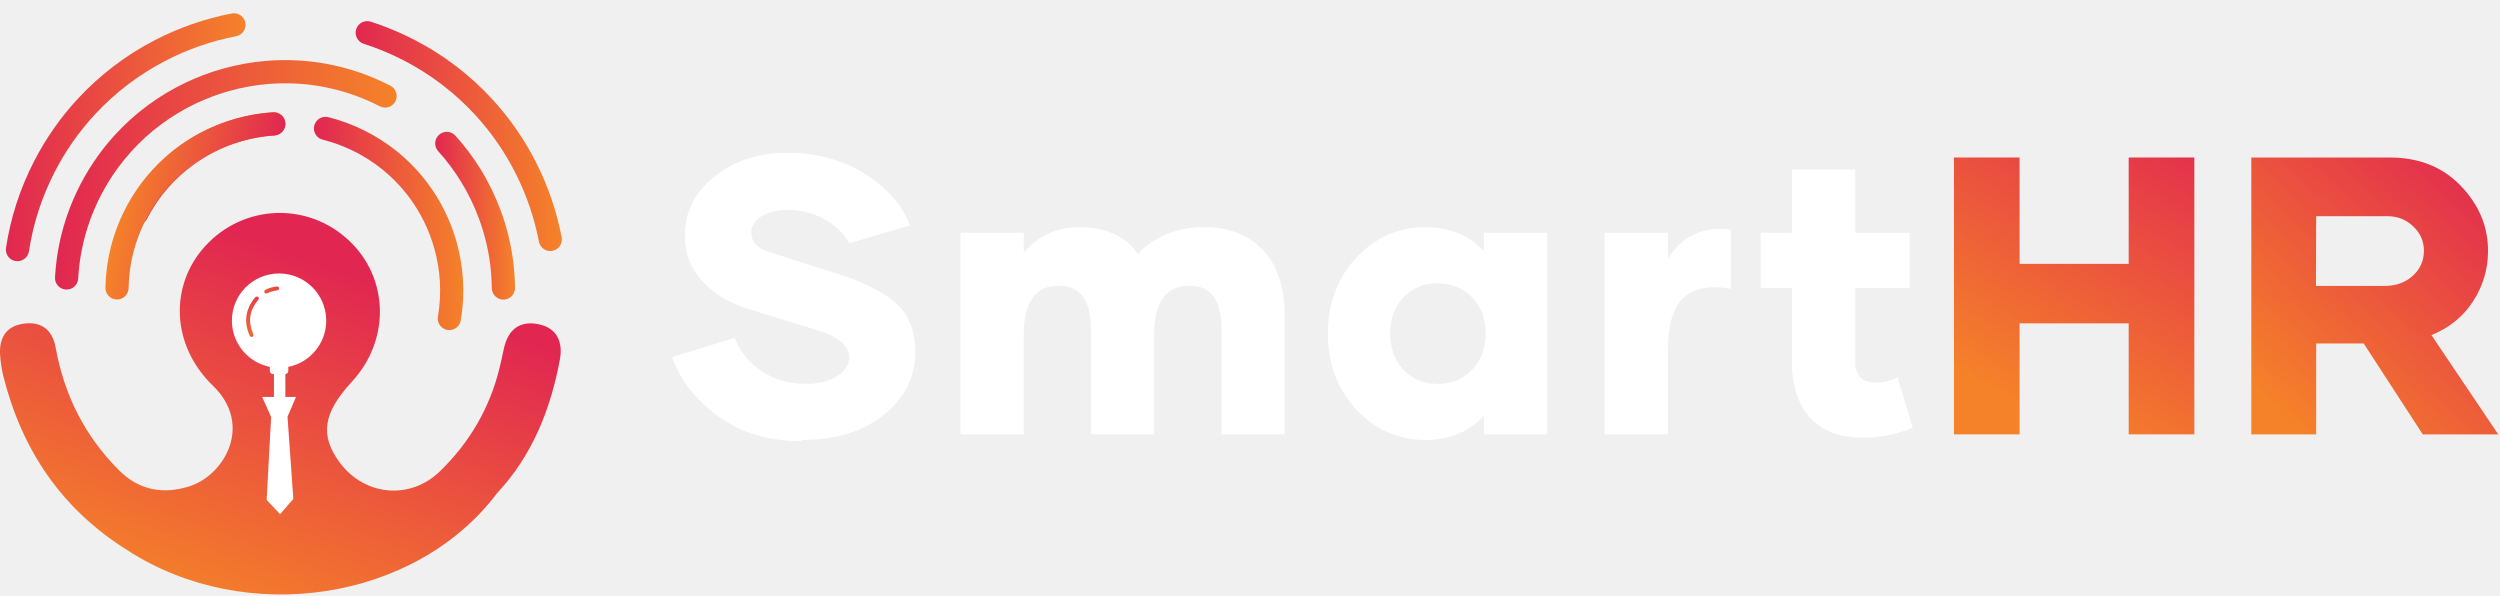
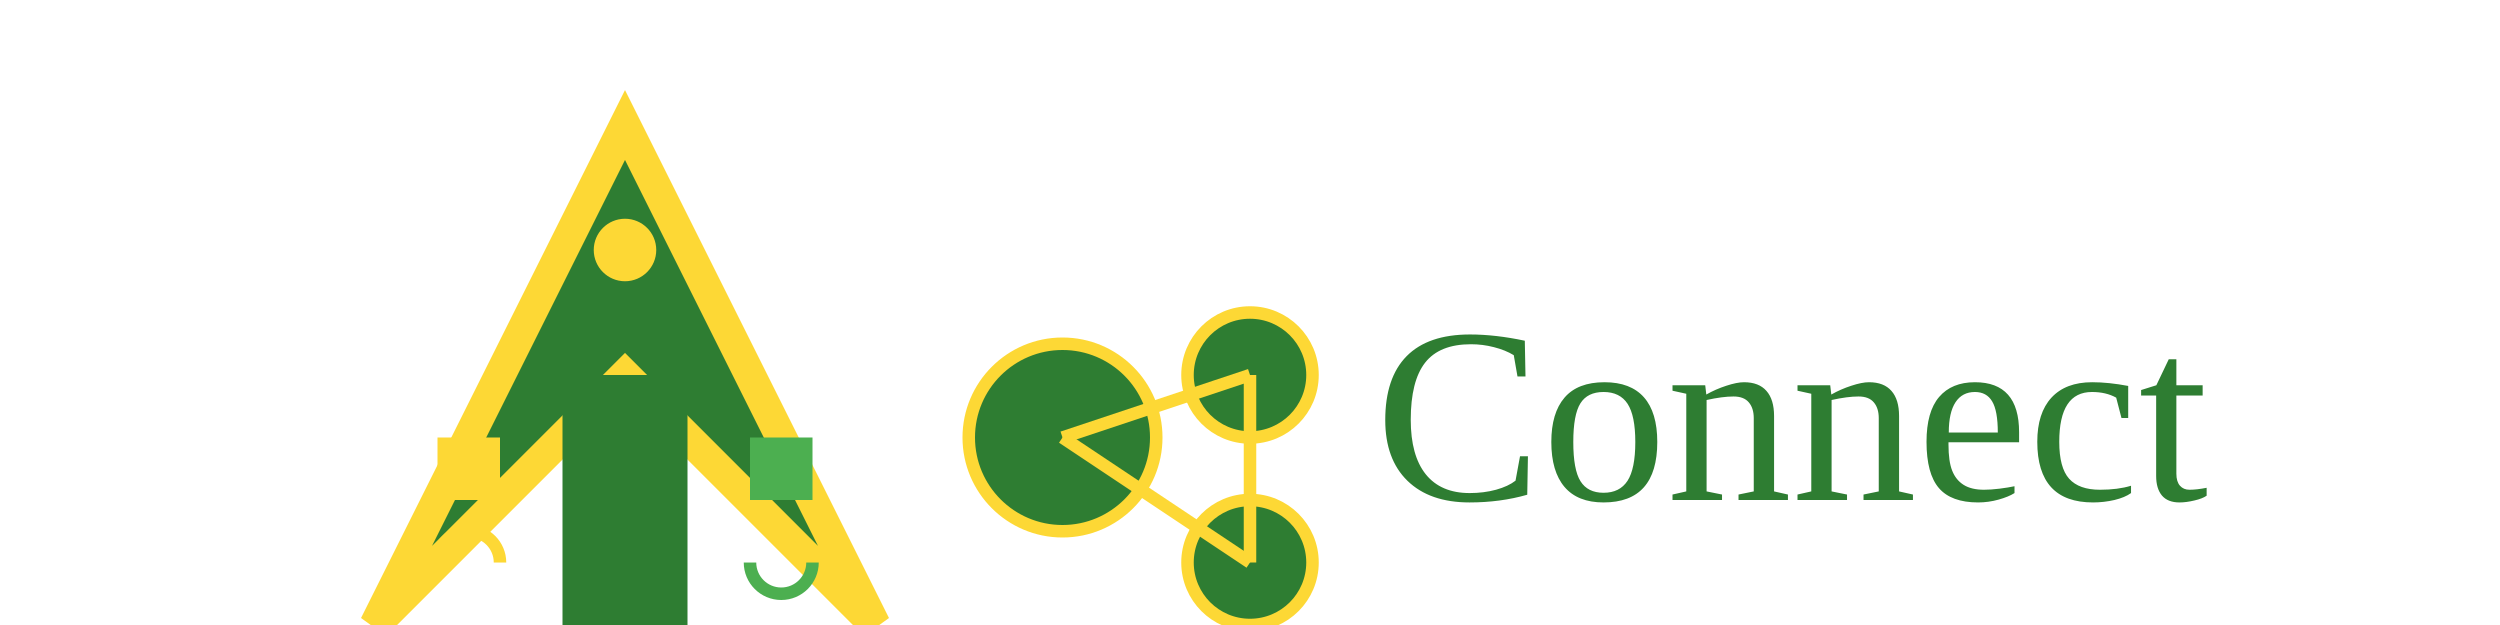
- <svg xmlns="http://www.w3.org/2000/svg" width="1339" height="319" viewBox="0 0 1339 319" fill="none">
-   <path d="M46.797 0.25C46.797 0.16 46.777 0.08 46.767 0C46.767 0.19 46.757 0.38 46.757 0.57C46.767 0.46 46.797 0.36 46.797 0.25Z" fill="url(#paint0_linear_4383_30350)" />
-   <path d="M288.537 173.67C278.177 171.53 272.037 176.68 269.847 186.82C269.117 190.2 268.407 193.6 267.587 196.96C262.307 218.58 251.447 237.11 235.557 252.49C219.587 267.94 195.317 265.59 182.077 247.88C171.187 233.31 172.957 221.26 188.447 204.47C209.137 182.05 208.377 148.85 186.727 128.66C164.557 107.99 130.317 109.41 109.867 131.86C90.647 152.96 91.667 184.98 114.047 206.59C135.767 227.57 120.207 254.73 101.087 260.59C87.437 264.77 74.587 262.68 63.867 252C45.447 233.65 34.377 211.61 29.797 186.13C28.017 176.23 21.727 171.9 12.107 173.45C2.757 174.96 -0.603 181.61 0.087 190.55C0.357 194 0.807 197.47 1.637 200.82C11.517 240.83 32.947 272.67 68.217 294.68C131.737 335.9 222.687 321.91 266.147 264.24C285.107 243.96 294.907 219.3 299.877 192.52C301.547 183.47 298.557 175.74 288.537 173.67Z" fill="url(#paint1_linear_4383_30350)" />
-   <path d="M291.897 133.76C290.267 132.92 289.017 131.36 288.647 129.41C286.237 116.89 282.117 104.75 276.417 93.34C270.637 81.79 263.307 71.12 254.617 61.66C243.627 49.68 230.677 39.8 216.117 32.29C209.257 28.75 202.087 25.78 194.787 23.44C191.527 22.38 189.727 18.9 190.767 15.63C191.817 12.36 195.307 10.57 198.577 11.61C206.527 14.16 214.337 17.4 221.807 21.25C237.667 29.43 251.787 40.2 263.767 53.26C273.237 63.58 281.227 75.2 287.517 87.79C293.727 100.21 298.207 113.42 300.837 127.06C301.487 130.43 299.277 133.68 295.917 134.33C294.487 134.62 293.087 134.38 291.897 133.76Z" fill="url(#paint2_linear_4383_30350)" />
-   <path d="M6.507 139.22C4.207 138.03 2.807 135.47 3.217 132.77C5.667 116.57 10.747 100.92 18.317 86.25C24.597 74.07 32.467 62.84 41.707 52.87C53.517 40.13 67.347 29.59 82.847 21.56C95.847 14.81 109.737 9.99 124.127 7.21C127.497 6.56 130.757 8.77 131.397 12.13C132.047 15.5 129.847 18.75 126.477 19.4C113.257 21.95 100.507 26.38 88.567 32.58C74.347 39.96 61.657 49.62 50.827 61.31C42.347 70.46 35.127 80.76 29.367 91.94C22.417 105.4 17.757 119.76 15.507 134.62C14.997 138.01 11.827 140.34 8.437 139.83C7.737 139.73 7.087 139.52 6.507 139.22Z" fill="url(#paint3_linear_4383_30350)" />
-   <path d="M70.247 120.03C67.197 118.46 66.007 114.71 67.577 111.66C71.037 104.94 75.287 98.66 80.187 92.99C84.957 87.47 90.367 82.5 96.287 78.2C103.947 72.64 112.387 68.25 121.357 65.16C129.387 62.39 137.747 60.69 146.207 60.11C149.627 59.88 152.587 62.46 152.827 65.88C153.057 69.3 150.477 72.26 147.057 72.5C139.687 73 132.407 74.48 125.417 76.89C117.597 79.59 110.257 83.41 103.587 88.25C98.447 91.98 93.737 96.31 89.597 101.1C85.337 106.03 81.647 111.5 78.627 117.35C77.037 120.41 73.297 121.6 70.247 120.03Z" fill="url(#paint4_linear_4383_30350)" />
-   <path d="M237.827 176.11C235.487 174.9 234.087 172.28 234.557 169.55C235.617 163.37 235.967 157.05 235.587 150.77C235.237 144.88 234.267 139.01 232.687 133.32C231.277 128.22 229.377 123.24 227.027 118.52C224.667 113.74 221.837 109.19 218.627 104.97C214.527 99.6 209.787 94.74 204.517 90.52C195.287 83.14 184.297 77.68 172.827 74.8C169.517 73.98 167.487 70.59 168.317 67.26C169.157 63.93 172.527 61.92 175.857 62.75C189.047 66.06 201.657 72.33 212.277 80.81C218.337 85.66 223.797 91.25 228.517 97.43C232.207 102.27 235.457 107.51 238.167 112.99C240.857 118.42 243.037 124.14 244.657 129.99C246.467 136.52 247.597 143.27 247.987 150.03C248.407 157.25 248.007 164.52 246.797 171.63C246.217 175.01 243.007 177.28 239.627 176.71C238.987 176.61 238.377 176.4 237.827 176.11Z" fill="url(#paint5_linear_4383_30350)" />
-   <path d="M209.087 45.89C198.267 40.31 186.747 36.37 174.867 34.19C164.337 32.26 153.567 31.72 142.847 32.58C134.907 33.22 126.987 34.64 119.317 36.79C112.487 38.7 105.787 41.22 99.397 44.27C92.277 47.66 85.467 51.75 79.147 56.42C72.617 61.24 66.557 66.73 61.117 72.74C58.187 75.98 55.397 79.42 52.817 82.97C49.157 88.01 45.837 93.4 42.967 98.98C37.847 108.91 34.097 119.45 31.837 130.3C30.617 136.14 29.847 142.11 29.497 148.09C29.477 148.44 29.467 148.79 29.447 149.14C29.597 152.5 32.377 155.16 35.767 155.1C39.107 155.05 41.777 152.37 41.887 149.07C41.887 148.97 41.917 148.87 41.917 148.76C41.917 148.74 41.907 148.72 41.907 148.7C42.227 143.36 42.917 138.04 44.007 132.83C46.037 123.08 49.407 113.6 54.017 104.67C56.607 99.65 59.587 94.8 62.887 90.27C65.207 87.08 67.717 83.99 70.347 81.08C75.237 75.68 80.687 70.75 86.557 66.42C92.237 62.22 98.367 58.55 104.777 55.49C110.537 52.75 116.567 50.48 122.707 48.76C129.617 46.82 136.737 45.55 143.887 44.97C153.527 44.19 163.207 44.68 172.667 46.42C183.347 48.38 193.697 51.92 203.437 56.94C206.487 58.51 210.227 57.32 211.807 54.27C213.337 51.21 212.137 47.46 209.087 45.89Z" fill="url(#paint6_linear_4383_30350)" />
-   <path d="M274.767 139.26C273.567 130.32 271.387 121.49 268.267 113.01C265.397 105.2 261.737 97.65 257.377 90.59C253.437 84.21 248.907 78.18 243.897 72.65C241.597 70.11 237.667 69.91 235.127 72.21C232.587 74.51 232.387 78.44 234.697 80.98C239.197 85.95 243.267 91.38 246.807 97.11C250.727 103.47 254.027 110.26 256.607 117.29C259.407 124.92 261.377 132.87 262.457 140.92C263.067 145.43 263.357 149.98 263.407 154.52L263.447 154.53C263.517 156.19 264.227 157.67 265.347 158.74C265.377 158.77 265.417 158.79 265.447 158.82C265.697 159.05 265.967 159.27 266.247 159.46C266.347 159.53 266.457 159.57 266.557 159.63C266.797 159.77 267.027 159.9 267.277 160.01C267.467 160.09 267.677 160.13 267.877 160.19C268.057 160.24 268.237 160.32 268.427 160.35C268.827 160.43 269.237 160.47 269.667 160.47C272.987 160.45 275.657 157.84 275.817 154.57C275.817 154.36 275.827 154.16 275.817 153.95C275.757 149.04 275.417 144.13 274.767 139.26Z" fill="url(#paint7_linear_4383_30350)" />
-   <path d="M64.437 160.16C66.957 159.41 68.817 157.09 68.867 154.31C68.967 148.04 69.787 141.77 71.317 135.66C72.747 129.94 74.787 124.35 77.387 119.04C79.717 114.29 82.507 109.75 85.677 105.53C88.877 101.27 92.497 97.31 96.437 93.77C101.457 89.24 107.017 85.34 112.967 82.17C123.407 76.62 135.217 73.29 147.017 72.57C150.427 72.38 153.047 69.42 152.837 65.99C152.627 62.57 149.687 59.96 146.257 60.17C132.687 60.99 119.127 64.82 107.137 71.2C100.287 74.85 93.887 79.33 88.117 84.54C83.597 88.62 79.437 93.16 75.757 98.06C72.117 102.9 68.917 108.12 66.247 113.57C63.257 119.66 60.917 126.08 59.277 132.65C57.527 139.67 56.577 146.88 56.467 154.1C56.407 157.53 59.147 160.35 62.577 160.41C63.207 160.43 63.837 160.34 64.437 160.16Z" fill="url(#paint8_linear_4383_30350)" />
-   <path d="M154.417 198.63V196.5C165.997 194.2 174.727 183.99 174.727 171.73C174.727 157.78 163.417 146.47 149.467 146.47C135.517 146.47 124.207 157.78 124.207 171.73C124.207 183.98 132.937 194.2 144.517 196.5V198.63C144.517 199.6 145.297 200.38 146.267 200.38H146.727V212.59H140.407L145.217 223.33L142.807 267.77L150.027 275.41L157.107 267.2L153.987 223.24L158.527 212.59H152.837V200.36C153.717 200.28 154.417 199.54 154.417 198.63Z" fill="white" />
-   <path d="M138.067 160.91C138.317 160.61 138.577 160.32 138.627 159.9C138.697 159.15 137.967 158.6 137.247 158.88C136.927 159 136.687 159.23 136.477 159.49C131.597 165.47 130.537 172.03 133.467 179.19C133.927 180.33 134.477 180.69 135.127 180.43C135.827 180.15 135.887 179.55 135.397 178.33C132.837 172 133.687 166.18 138.067 160.91Z" fill="url(#paint9_linear_4383_30350)" />
-   <path d="M147.987 153.47C146.137 153.72 144.347 154.18 142.657 154.96C142.297 155.12 141.947 155.29 141.727 155.63C141.497 155.98 141.467 156.36 141.677 156.73C141.877 157.07 142.187 157.22 142.647 157.2C142.787 157.15 142.997 157.11 143.187 157.02C144.827 156.25 146.547 155.79 148.337 155.53C149.037 155.43 149.547 155.13 149.497 154.33C149.447 153.69 148.857 153.35 147.987 153.47Z" fill="url(#paint10_linear_4383_30350)" />
-   <path d="M429.407 236.28C411.927 236.28 397.137 231.93 385.037 223.25C372.937 214.57 364.557 203.91 359.907 191.29L393.417 180.95C396.417 188.29 401.177 194.19 407.797 198.74C414.417 203.29 422.377 205.57 431.687 205.57C438.617 205.57 444.197 204.22 448.437 201.43C452.677 198.64 454.847 195.33 454.847 191.5C454.847 185.4 449.577 180.64 438.917 177.23L400.757 165.44C390.417 162.23 382.147 157.17 375.937 150.34C369.737 143.51 366.737 135.45 366.837 126.14C366.737 113.83 371.907 103.39 382.347 94.8C392.797 86.22 405.927 81.87 421.747 81.87C437.367 81.87 451.227 85.59 463.217 93.14C475.217 100.69 483.277 109.89 487.317 120.75L454.947 130.26C451.947 124.99 447.497 120.75 441.607 117.44C435.717 114.13 429.197 112.47 422.057 112.47C416.167 112.47 411.407 113.61 407.787 115.88C404.167 118.16 402.407 121.05 402.407 124.57C402.407 129.64 405.717 133.15 412.337 135.12L449.667 147.01C462.597 151.04 472.627 156.11 479.667 162.21C486.697 168.31 490.217 177.1 490.217 188.58C490.217 202.03 484.637 213.19 473.367 222.19C462.087 231.19 447.407 235.63 429.307 235.63L429.407 236.28Z" fill="white" />
-   <path d="M676.377 133.89C684.137 142.06 688.067 153.75 688.067 168.95V232.65H654.247V176.5C654.247 160.88 648.557 153.02 637.077 153.02C624.567 153.02 618.257 161.71 618.157 179.08V232.65H584.327V176.5C584.327 160.88 578.637 153.02 567.157 153.02C554.647 153.02 548.337 161.71 548.337 179.08V232.65H514.417V124.69H548.337V135.24C556.097 126.24 566.027 121.69 578.127 121.69C592.397 121.69 602.837 126.45 609.457 136.07C618.457 126.45 630.347 121.69 645.037 121.69C658.177 121.68 668.617 125.72 676.377 133.89Z" fill="white" />
-   <path d="M763.647 235.65C748.957 235.65 736.547 230.17 726.417 219.31C716.287 208.45 711.217 194.9 711.217 178.66C711.217 162.43 716.287 148.88 726.417 138.02C736.547 127.16 748.957 121.68 763.647 121.68C776.477 121.68 786.817 126.02 794.777 134.61V124.68H828.697V232.65H794.777V222.72C786.607 231.3 776.267 235.65 763.747 235.65H763.647ZM769.747 205.66C777.297 205.66 783.507 203.18 788.367 198.11C793.227 193.04 795.707 186.53 795.707 178.56C795.707 170.6 793.227 164.18 788.367 159.22C783.507 154.26 777.307 151.77 769.857 151.77C762.517 151.77 756.517 154.25 751.757 159.22C746.997 164.18 744.617 170.59 744.617 178.56C744.617 186.63 746.997 193.14 751.757 198.11C756.517 203.07 762.507 205.56 769.857 205.56L769.747 205.66Z" fill="white" />
-   <path d="M893.237 139.06C896.447 133.16 900.997 128.72 906.787 125.82C912.577 122.92 919.297 121.99 927.057 122.92V154.67C915.477 152.7 906.997 154.36 901.507 159.63C896.027 164.91 893.337 174.21 893.337 187.55V232.64H859.417V124.69H893.337V139.27L893.237 139.06Z" fill="white" />
-   <path d="M1024.49 229.14C1015.6 232.66 1006.81 234.41 998.007 234.41C985.287 234.41 975.777 230.79 969.367 223.55C962.957 216.31 959.747 206.39 959.747 193.67V154.27H942.997V124.69H959.747V90.77H993.667V124.69H1022.73V154.27H993.667V193.67C993.667 201.22 997.387 204.94 1004.84 204.94C1008.98 204.94 1012.8 204.01 1016.32 202.15L1024.49 229.14Z" fill="white" />
-   <path d="M1175.29 84.35V232.65H1140.12V173.18H1081.69V232.65H1046.53V84.35H1081.69V141.33H1140.12V84.35H1175.29Z" fill="url(#paint11_linear_4383_30350)" />
-   <path d="M1265.99 183.95H1240.55V232.66H1205.8V84.36H1279.95C1295.57 84.36 1308.28 89.42 1318.01 99.56C1327.73 109.7 1332.59 121.28 1332.59 134.42C1332.59 144.14 1329.9 153.14 1324.63 161.31C1319.35 169.48 1311.91 175.58 1302.29 179.51L1338.07 232.67H1297.64L1265.99 183.95ZM1240.44 153.13H1277.26C1283.36 153.13 1288.43 151.27 1292.36 147.65C1296.29 144.03 1298.25 139.58 1298.25 134.31C1298.25 129.25 1296.39 124.9 1292.56 121.28C1288.73 117.66 1284.18 115.8 1278.81 115.8H1240.54L1240.44 153.13Z" fill="url(#paint12_linear_4383_30350)" />
-   <defs>
-     <linearGradient id="paint0_linear_4383_30350" x1="35.288" y1="0.282" x2="46.793" y2="0.282" gradientUnits="userSpaceOnUse">
-       <stop stop-color="#2DA17C" />
-       <stop offset="1" stop-color="#557ABC" />
-     </linearGradient>
-     <linearGradient id="paint1_linear_4383_30350" x1="168.86" y1="141.073" x2="101.045" y2="325.226" gradientUnits="userSpaceOnUse">
-       <stop stop-color="#E12751" />
-       <stop offset="1" stop-color="#F58229" />
-     </linearGradient>
-     <linearGradient id="paint2_linear_4383_30350" x1="190.461" y1="72.888" x2="300.95" y2="72.888" gradientUnits="userSpaceOnUse">
-       <stop stop-color="#E12751" />
-       <stop offset="1" stop-color="#F58229" />
-     </linearGradient>
-     <linearGradient id="paint3_linear_4383_30350" x1="3.142" y1="73.505" x2="131.506" y2="73.505" gradientUnits="userSpaceOnUse">
-       <stop stop-color="#E12751" />
-       <stop offset="1" stop-color="#F58229" />
-     </linearGradient>
-     <linearGradient id="paint4_linear_4383_30350" x1="66.883" y1="90.411" x2="152.835" y2="90.411" gradientUnits="userSpaceOnUse">
-       <stop stop-color="#E12751" />
-       <stop offset="1" stop-color="#F58229" />
-     </linearGradient>
-     <linearGradient id="paint5_linear_4383_30350" x1="168.139" y1="119.687" x2="248.154" y2="119.687" gradientUnits="userSpaceOnUse">
-       <stop stop-color="#E12751" />
-       <stop offset="1" stop-color="#F58229" />
-     </linearGradient>
-     <linearGradient id="paint6_linear_4383_30350" x1="29.42" y1="93.636" x2="212.455" y2="93.636" gradientUnits="userSpaceOnUse">
-       <stop stop-color="#E12751" />
-       <stop offset="1" stop-color="#F58229" />
-     </linearGradient>
-     <linearGradient id="paint7_linear_4383_30350" x1="233.098" y1="115.534" x2="275.83" y2="115.534" gradientUnits="userSpaceOnUse">
-       <stop stop-color="#E12751" />
-       <stop offset="1" stop-color="#F58229" />
-     </linearGradient>
-     <linearGradient id="paint8_linear_4383_30350" x1="143.349" y1="117.543" x2="64.71" y2="102.78" gradientUnits="userSpaceOnUse">
-       <stop stop-color="#E12751" />
-       <stop offset="1" stop-color="#F58229" />
-     </linearGradient>
-     <linearGradient id="paint9_linear_4383_30350" x1="140.683" y1="147.478" x2="129.177" y2="192.394" gradientUnits="userSpaceOnUse">
-       <stop stop-color="#E12751" />
-       <stop offset="1" stop-color="#F58229" />
-     </linearGradient>
-     <linearGradient id="paint10_linear_4383_30350" x1="158.279" y1="143.882" x2="128.966" y2="170.194" gradientUnits="userSpaceOnUse">
-       <stop stop-color="#E12751" />
-       <stop offset="1" stop-color="#F58229" />
-     </linearGradient>
-     <linearGradient id="paint11_linear_4383_30350" x1="1169.77" y1="54.616" x2="1078.13" y2="216.346" gradientUnits="userSpaceOnUse">
-       <stop stop-color="#E12751" />
-       <stop offset="1" stop-color="#F58229" />
-     </linearGradient>
-     <linearGradient id="paint12_linear_4383_30350" x1="1336.16" y1="87.706" x2="1217.56" y2="218.438" gradientUnits="userSpaceOnUse">
-       <stop stop-color="#E12751" />
-       <stop offset="1" stop-color="#F58229" />
-     </linearGradient>
-   </defs>
+ <svg xmlns="http://www.w3.org/2000/svg" width="400" height="100">
+   <rect width="100%" height="100%" fill="white" />
+   <g transform="translate(50, 10)">
+     <path d="M10 90 L 50 10 L 90 90 L 50 50 Z" fill="#2e7d32" stroke="#fdd835" stroke-width="5" />
+     <path d="M40 50 L 60 50 L 60 90 L 40 90 Z" fill="#2e7d32" />
+     <circle cx="50" cy="30" r="5" fill="#fdd835" />
+     <rect x="20" y="60" width="10" height="10" fill="#fdd835" />
+     <path d="M20 80 A 5 5 0 0 1 30 80" fill="none" stroke="#fdd835" stroke-width="2" />
+     <rect x="70" y="60" width="10" height="10" fill="#4caf50" />
+     <path d="M70 80 A 5 5 0 0 0 80 80" fill="none" stroke="#4caf50" stroke-width="2" />
+     <g transform="translate(100, 40)">
+       <circle cx="20" cy="20" r="15" fill="#2e7d32" stroke="#fdd835" stroke-width="2" />
+       <circle cx="50" cy="10" r="10" fill="#2e7d32" stroke="#fdd835" stroke-width="2" />
+       <circle cx="50" cy="40" r="10" fill="#2e7d32" stroke="#fdd835" stroke-width="2" />
+       <line x1="20" y1="20" x2="50" y2="10" stroke="#fdd835" stroke-width="2" />
+       <line x1="20" y1="20" x2="50" y2="40" stroke="#fdd835" stroke-width="2" />
+       <line x1="50" y1="10" x2="50" y2="40" stroke="#fdd835" stroke-width="2" />
+     </g>
+     <text x="170" y="70" font-size="40" fill="#2e7d32">Connect</text>
+   </g>
</svg>
